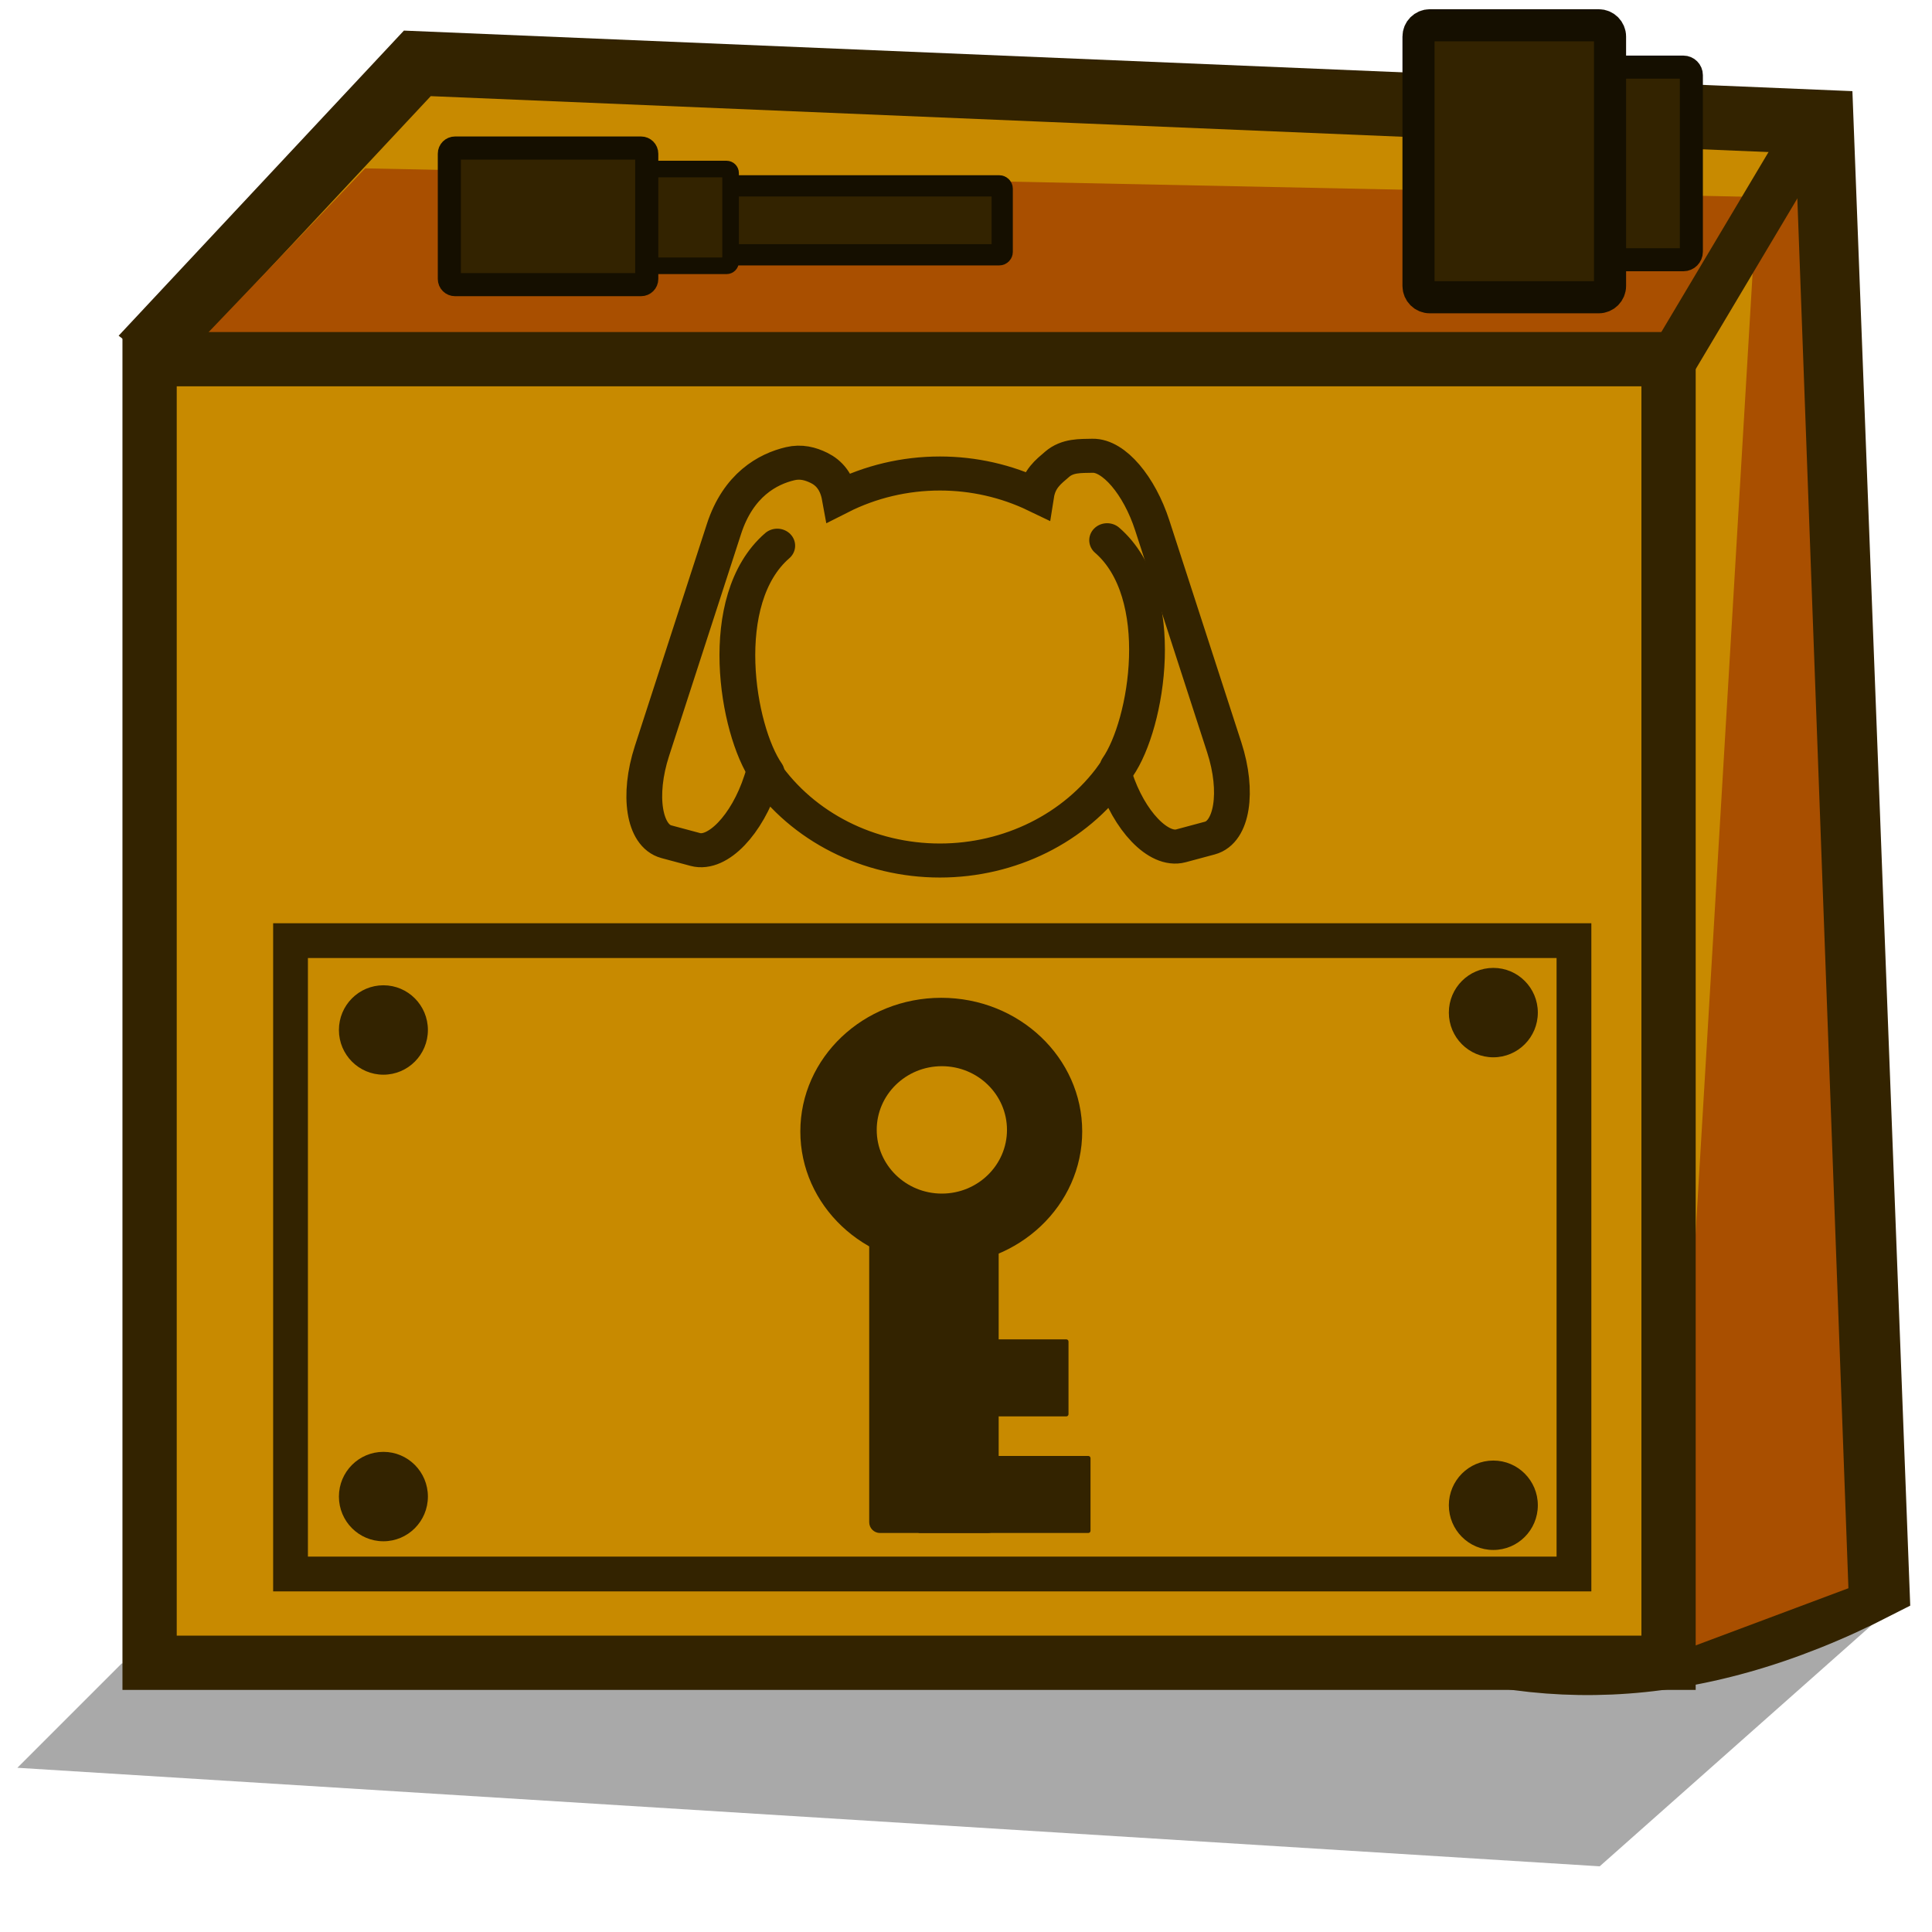
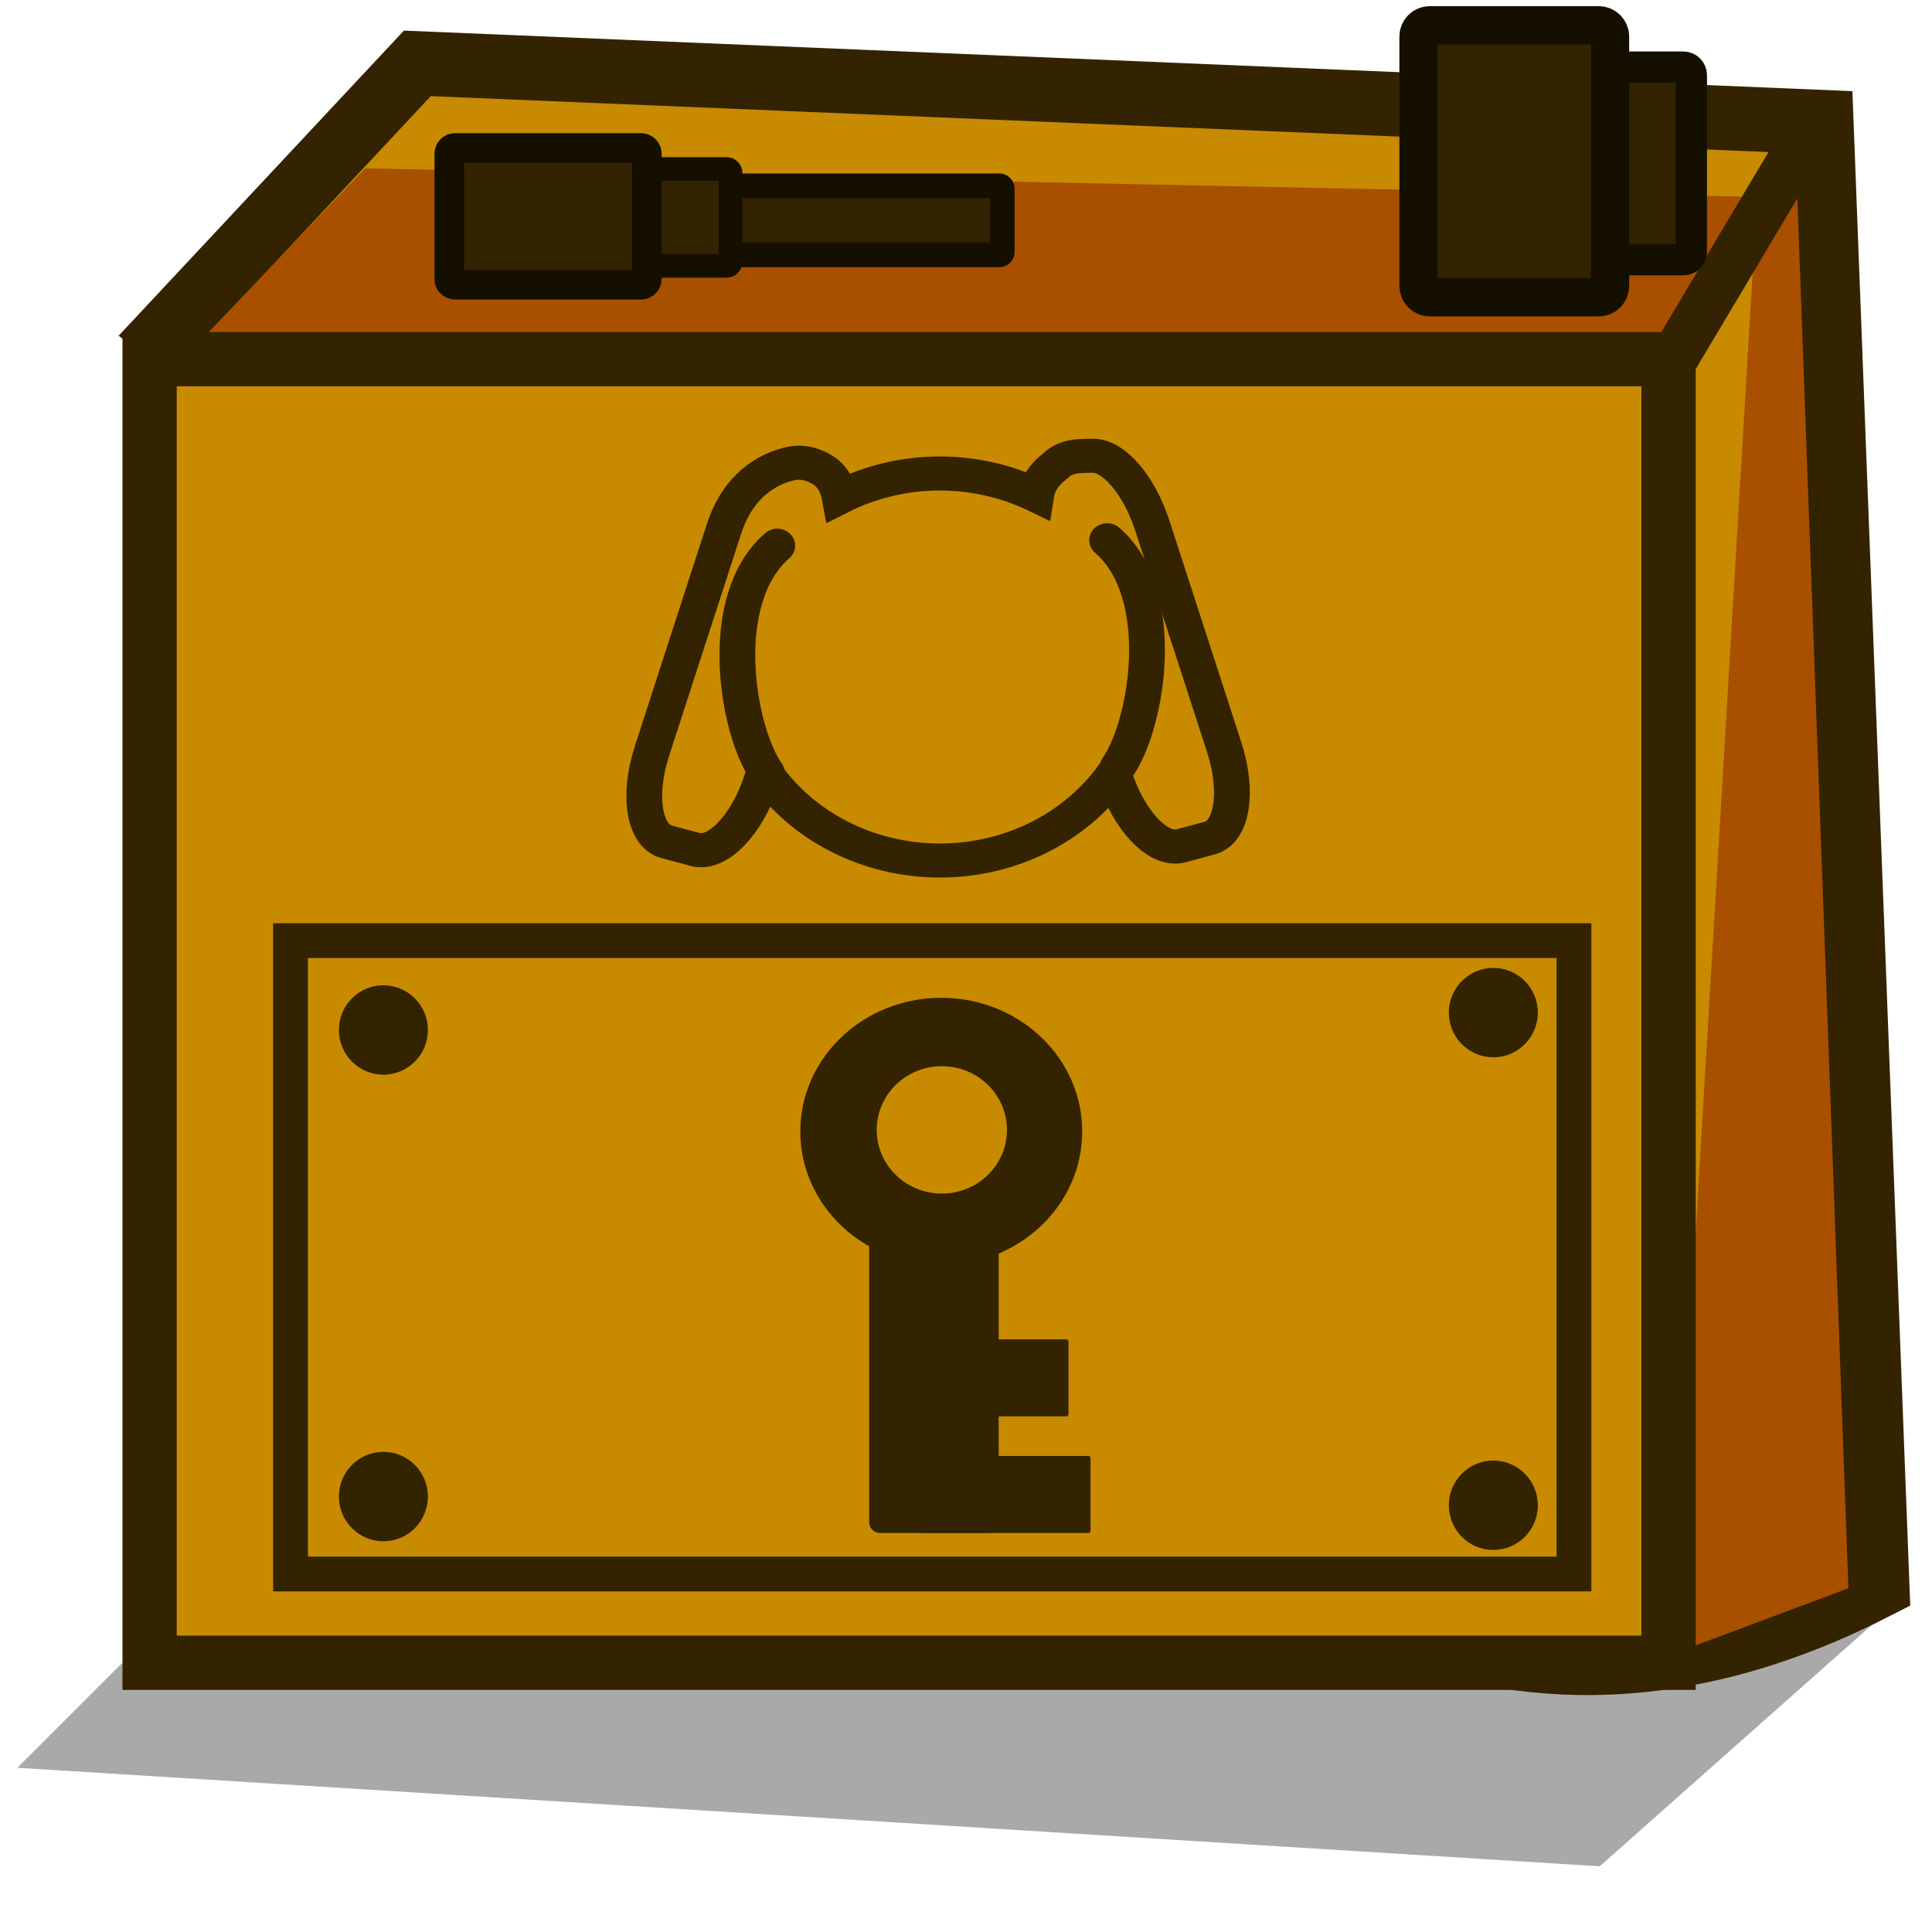
<svg xmlns="http://www.w3.org/2000/svg" width="377.953" height="377.953" viewBox="0 0 100 100" version="1.1" id="svg1" xml:space="preserve">
  <defs id="defs1">
    <filter style="color-interpolation-filters:sRGB;" id="filter6" x="-0.719" y="-0.458" width="2.439" height="1.916">
      <feGaussianBlur stdDeviation="5" result="fbSourceGraphic" id="feGaussianBlur5" />
      <feGaussianBlur stdDeviation="0.01" in="SourceGraphic" result="result1" id="feGaussianBlur6" />
      <feComposite in2="result1" operator="arithmetic" in="fbSourceGraphic" k2="0.5" k3="0.5" result="result2" id="feComposite6" />
      <feBlend in2="fbSourceGraphic" mode="normal" result="result3" id="feBlend6" />
    </filter>
    <linearGradient id="linearGradient13895">
      <stop style="stop-color:#000000;stop-opacity:1;" offset="0" id="stop13893" />
    </linearGradient>
    <filter style="color-interpolation-filters:sRGB;" id="filter14269" x="-0.312" y="-0.296" width="1.623" height="1.592">
      <feGaussianBlur stdDeviation="0.205" result="blur" id="feGaussianBlur14263" />
      <feComposite in="SourceGraphic" in2="blur" operator="in" result="composite1" id="feComposite14265" />
      <feComposite in="composite1" in2="composite1" operator="in" result="composite2" id="feComposite14267" />
    </filter>
    <filter style="color-interpolation-filters:sRGB;" id="filter6-3" x="-0.719" y="-0.458" width="2.439" height="1.916">
      <feGaussianBlur stdDeviation="5" result="fbSourceGraphic" id="feGaussianBlur5-6" />
      <feGaussianBlur stdDeviation="0.01" in="SourceGraphic" result="result1" id="feGaussianBlur6-7" />
      <feComposite in2="result1" operator="arithmetic" in="fbSourceGraphic" k2="0.5" k3="0.5" result="result2" id="feComposite6-5" />
      <feBlend in2="fbSourceGraphic" mode="normal" result="result3" id="feBlend6-3" />
    </filter>
    <filter style="color-interpolation-filters:sRGB;" id="filter6-5" x="-0.719" y="-0.458" width="2.439" height="1.916">
      <feGaussianBlur stdDeviation="5" result="fbSourceGraphic" id="feGaussianBlur5-3" />
      <feGaussianBlur stdDeviation="0.01" in="SourceGraphic" result="result1" id="feGaussianBlur6-5" />
      <feComposite in2="result1" operator="arithmetic" in="fbSourceGraphic" k2="0.5" k3="0.5" result="result2" id="feComposite6-6" />
      <feBlend in2="fbSourceGraphic" mode="normal" result="result3" id="feBlend6-2" />
    </filter>
    <filter style="color-interpolation-filters:sRGB;" id="filter14269-1" x="-0.312" y="-0.296" width="1.623" height="1.592">
      <feGaussianBlur stdDeviation="0.205" result="blur" id="feGaussianBlur14263-2" />
      <feComposite in="SourceGraphic" in2="blur" operator="in" result="composite1" id="feComposite14265-7" />
      <feComposite in="composite1" in2="composite1" operator="in" result="composite2" id="feComposite14267-0" />
    </filter>
    <filter style="color-interpolation-filters:sRGB;" id="filter6-3-9" x="-0.719" y="-0.458" width="2.439" height="1.916">
      <feGaussianBlur stdDeviation="5" result="fbSourceGraphic" id="feGaussianBlur5-6-3" />
      <feGaussianBlur stdDeviation="0.01" in="SourceGraphic" result="result1" id="feGaussianBlur6-7-6" />
      <feComposite in2="result1" operator="arithmetic" in="fbSourceGraphic" k2="0.5" k3="0.5" result="result2" id="feComposite6-5-0" />
      <feBlend in2="fbSourceGraphic" mode="normal" result="result3" id="feBlend6-3-6" />
    </filter>
    <filter style="color-interpolation-filters:sRGB;" id="filter14269-2" x="-0.312" y="-0.296" width="1.623" height="1.592">
      <feGaussianBlur stdDeviation="0.205" result="blur" id="feGaussianBlur14263-7" />
      <feComposite in="SourceGraphic" in2="blur" operator="in" result="composite1" id="feComposite14265-0" />
      <feComposite in="composite1" in2="composite1" operator="in" result="composite2" id="feComposite14267-9" />
    </filter>
    <filter style="color-interpolation-filters:sRGB;" id="filter14269-3" x="-0.312" y="-0.296" width="1.623" height="1.592">
      <feGaussianBlur stdDeviation="0.205" result="blur" id="feGaussianBlur14263-5" />
      <feComposite in="SourceGraphic" in2="blur" operator="in" result="composite1" id="feComposite14265-6" />
      <feComposite in="composite1" in2="composite1" operator="in" result="composite2" id="feComposite14267-2" />
    </filter>
  </defs>
  <g id="layer1">
    <path style="fill:#000000;stroke-width:0.7;stroke-linecap:round;fill-opacity:0.336" d="m 6.3,86.1 -5.4,5.4 81.9,5.1 15.9,-14.1 z" id="path1" />
    <path id="rect2" style="fill:#c88a00;fill-opacity:1;stroke:#332300;stroke-width:3.332;stroke-opacity:1" d="M 94.274,6.318 21.601,3.28 8.603,17.182 C 38.514,40.491 58.037,102.201 97.168,82.111 Z" />
    <path id="rect19" style="fill:#a94f00;fill-opacity:1;stroke:none;stroke-width:1.612" d="M 91.278,10.203 18.901,8.714 10.198,17.818 82.603,28.448 Z" />
    <path id="rect6" style="fill:#a94f00;fill-opacity:1;stroke:#a94f00;stroke-width:2.02;stroke-opacity:1" d="M 91.995,9.615 87.571,84.161 94.638,81.516 Z" />
    <rect style="fill:#c88a00;fill-opacity:1;stroke:#332300;stroke-width:2.809;stroke-dasharray:none;stroke-opacity:1" id="rect1" width="78.621" height="67.474" x="-86.364" y="18.591" transform="scale(-1,1)" />
    <path style="fill:#5a361e;fill-opacity:1;stroke:#332300;stroke-width:2.51;stroke-dasharray:none;stroke-opacity:1" d="M 94.067,6.078 85.926,19.746" id="path2" />
    <g id="g3" transform="matrix(1.824427,0,0,1.735568,-162.7153,-28.55487)" style="fill:#c88a00;fill-opacity:1;stroke:#332300;stroke-width:1.015;stroke-dasharray:none;stroke-opacity:1">
      <path id="rect7" style="fill:#c88a00;fill-opacity:1;stroke:#332300;stroke-width:1.015;stroke-linecap:round;stroke-dasharray:none;stroke-opacity:1" d="m 120.183,30.045 c -0.347,0.008 -0.709,-0.014 -1.005,0.254 -0.244,0.221 -0.521,0.436 -0.594,0.925 -0.844,-0.427 -1.78,-0.65 -2.731,-0.65 -0.993,-1.52e-4 -1.971,0.243 -2.843,0.707 -0.08,-0.462 -0.304,-0.728 -0.586,-0.874 -0.25,-0.13 -0.516,-0.2 -0.817,-0.126 -0.639,0.157 -1.475,0.632 -1.881,1.949 l -2.044,6.625 c -0.406,1.317 -0.224,2.521 0.409,2.7 l 0.822,0.232 c 0.633,0.179 1.469,-0.737 1.876,-2.054 l 0.082,-0.266 c 0.545,0.826 1.287,1.488 2.144,1.944 0.857,0.456 1.83,0.705 2.838,0.705 1.984,1.69e-4 3.837,-0.967 4.935,-2.578 l 0.026,0.086 c 0.406,1.317 1.243,2.233 1.876,2.054 l 0.822,-0.232 c 0.633,-0.179 0.815,-1.383 0.409,-2.7 l -2.044,-6.625 c -0.368,-1.193 -1.09,-2.09 -1.693,-2.076 z" />
      <path style="fill:#c88a00;fill-opacity:1;stroke:#332300;stroke-width:1.015;stroke-linecap:round;stroke-dasharray:none;stroke-opacity:1" d="m 110.939,39.496 c -0.844,-1.276 -1.466,-5.162 0.299,-6.769" id="path7" />
      <path style="fill:#c88a00;fill-opacity:1;stroke:#332300;stroke-width:1.015;stroke-linecap:round;stroke-dasharray:none;stroke-opacity:1" d="m 120.896,39.333 c 0.844,-1.276 1.466,-5.162 -0.299,-6.769" id="path9" />
    </g>
    <rect style="fill:#c88a00;fill-opacity:1;stroke:#332300;stroke-width:1.8;stroke-dasharray:none;stroke-opacity:1" id="rect8" width="66.43" height="32.783" x="-81.468" y="48.687" transform="scale(-1,1)" />
    <ellipse style="fill:#332300;fill-opacity:1;stroke-width:0.62;stroke-linecap:round" id="path3" cx="48.72" cy="58.565" rx="7.295" ry="6.919" />
    <rect style="fill:#332300;fill-opacity:1;stroke:none;stroke-width:0.722;stroke-linecap:round;stroke-opacity:1" id="rect3" width="6.701" height="19.329" x="44.99" y="60.019" ry="0.56" />
    <rect style="fill:#332300;fill-opacity:1;stroke:none;stroke-width:0.379;stroke-linecap:round;stroke-opacity:1" id="rect4" width="8.961" height="3.989" x="46.345" y="69.324" ry="0.116" />
    <rect style="fill:#332300;fill-opacity:1;stroke:none;stroke-width:0.379;stroke-linecap:round;stroke-opacity:1" id="rect5" width="8.961" height="3.989" x="47.484" y="75.359" ry="0.116" />
    <ellipse style="fill:#c88a00;fill-opacity:1;stroke:none;stroke-width:0.772;stroke-linecap:round;stroke-opacity:1" id="path5" cx="48.75" cy="58.483" rx="3.371" ry="3.297" />
    <ellipse style="fill:#332300;fill-opacity:1;stroke:none;stroke-width:0.983;stroke-linecap:round;stroke-opacity:1" id="path8" cx="19.845" cy="53.312" rx="2.303" ry="2.314" />
    <ellipse style="fill:#332300;fill-opacity:1;stroke:none;stroke-width:0.983;stroke-linecap:round;stroke-opacity:1" id="ellipse8" cx="19.845" cy="77.462" rx="2.303" ry="2.314" />
    <ellipse style="fill:#332300;fill-opacity:1;stroke:none;stroke-width:0.983;stroke-linecap:round;stroke-opacity:1" id="ellipse9" cx="77.295" cy="52.412" rx="2.303" ry="2.314" />
    <ellipse style="fill:#332300;fill-opacity:1;stroke:none;stroke-width:0.983;stroke-linecap:round;stroke-opacity:1" id="ellipse10" cx="77.295" cy="77.912" rx="2.303" ry="2.314" />
-     <rect style="fill:#332300;fill-opacity:1;stroke:#150f00;stroke-width:1.194;stroke-linecap:round;stroke-dasharray:none;stroke-opacity:1" id="rect9" width="7.23" height="9.97" x="80.314" y="3.474" ry="0.415" />
-     <rect style="fill:#332300;fill-opacity:1;stroke:#150f00;stroke-width:1.662;stroke-linecap:round;stroke-dasharray:none;stroke-opacity:1" id="rect12" width="9.913" height="14.078" x="73.422" y="1.308" ry="0.586" />
-     <rect style="fill:#332300;fill-opacity:1;stroke:#150f00;stroke-width:1.099;stroke-linecap:round;stroke-dasharray:none;stroke-opacity:1" id="rect13" width="17.113" height="3.568" x="34.761" y="9.62" ry="0.149" />
-     <rect style="fill:#332300;fill-opacity:1;stroke:#150f00;stroke-width:0.859;stroke-linecap:round;stroke-dasharray:none;stroke-opacity:1" id="rect10" width="7.453" height="5.008" x="30.362" y="8.75" ry="0.209" />
-     <rect style="fill:#332300;fill-opacity:1;stroke:#150f00;stroke-width:1.196;stroke-linecap:round;stroke-dasharray:none;stroke-opacity:1" id="rect11" width="10.218" height="7.071" x="23.258" y="7.662" ry="0.294" />
+     <rect style="fill:#332300;fill-opacity:1;stroke:#150f00;stroke-width:1.618;stroke-linecap:round;stroke-dasharray:none;stroke-opacity:1" id="rect9" width="7.23" height="9.97" x="80.314" y="3.474" ry="0.415" />
+     <rect style="fill:#332300;fill-opacity:1;stroke:#150f00;stroke-width:1.979;stroke-linecap:round;stroke-dasharray:none;stroke-opacity:1" id="rect12" width="9.913" height="14.078" x="73.422" y="1.308" ry="0.586" />
+     <rect style="fill:#332300;fill-opacity:1;stroke:#150f00;stroke-width:1.285;stroke-linecap:round;stroke-dasharray:none;stroke-opacity:1" id="rect13" width="17.113" height="3.568" x="34.761" y="9.62" ry="0.149" />
+     <rect style="fill:#332300;fill-opacity:1;stroke:#150f00;stroke-width:1.23;stroke-linecap:round;stroke-dasharray:none;stroke-opacity:1" id="rect10" width="7.453" height="5.008" x="30.362" y="8.75" ry="0.209" />
+     <rect style="fill:#332300;fill-opacity:1;stroke:#150f00;stroke-width:1.54;stroke-linecap:round;stroke-dasharray:none;stroke-opacity:1" id="rect11" width="10.218" height="7.071" x="23.258" y="7.662" ry="0.294" />
  </g>
</svg>
